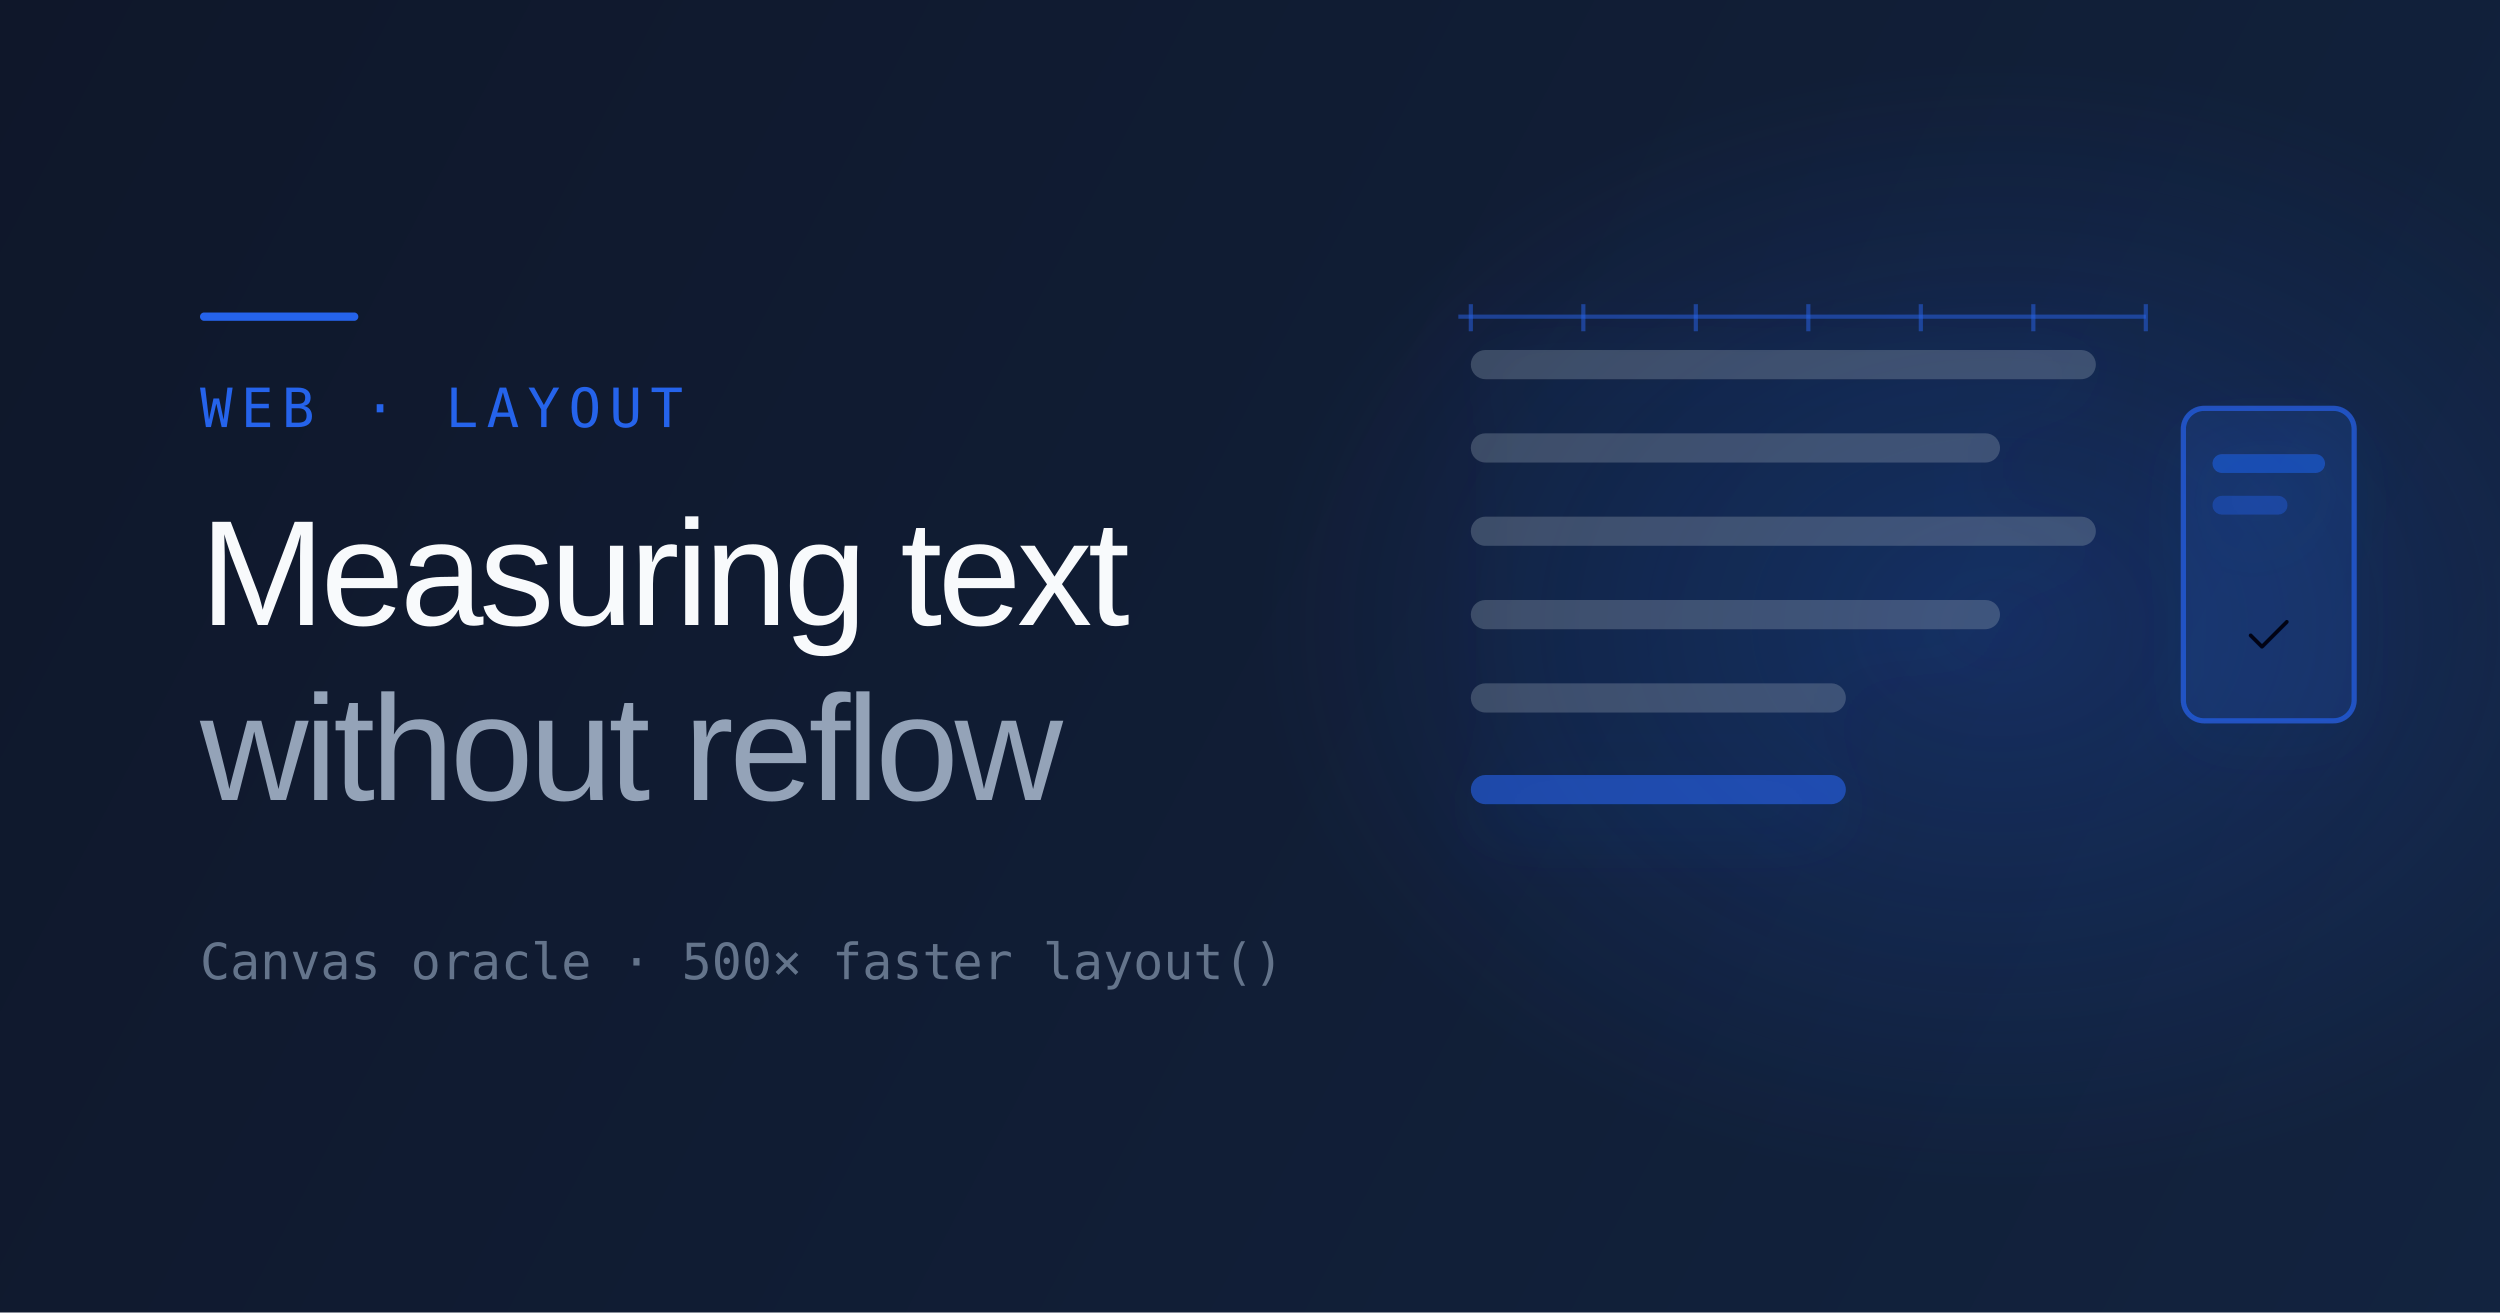
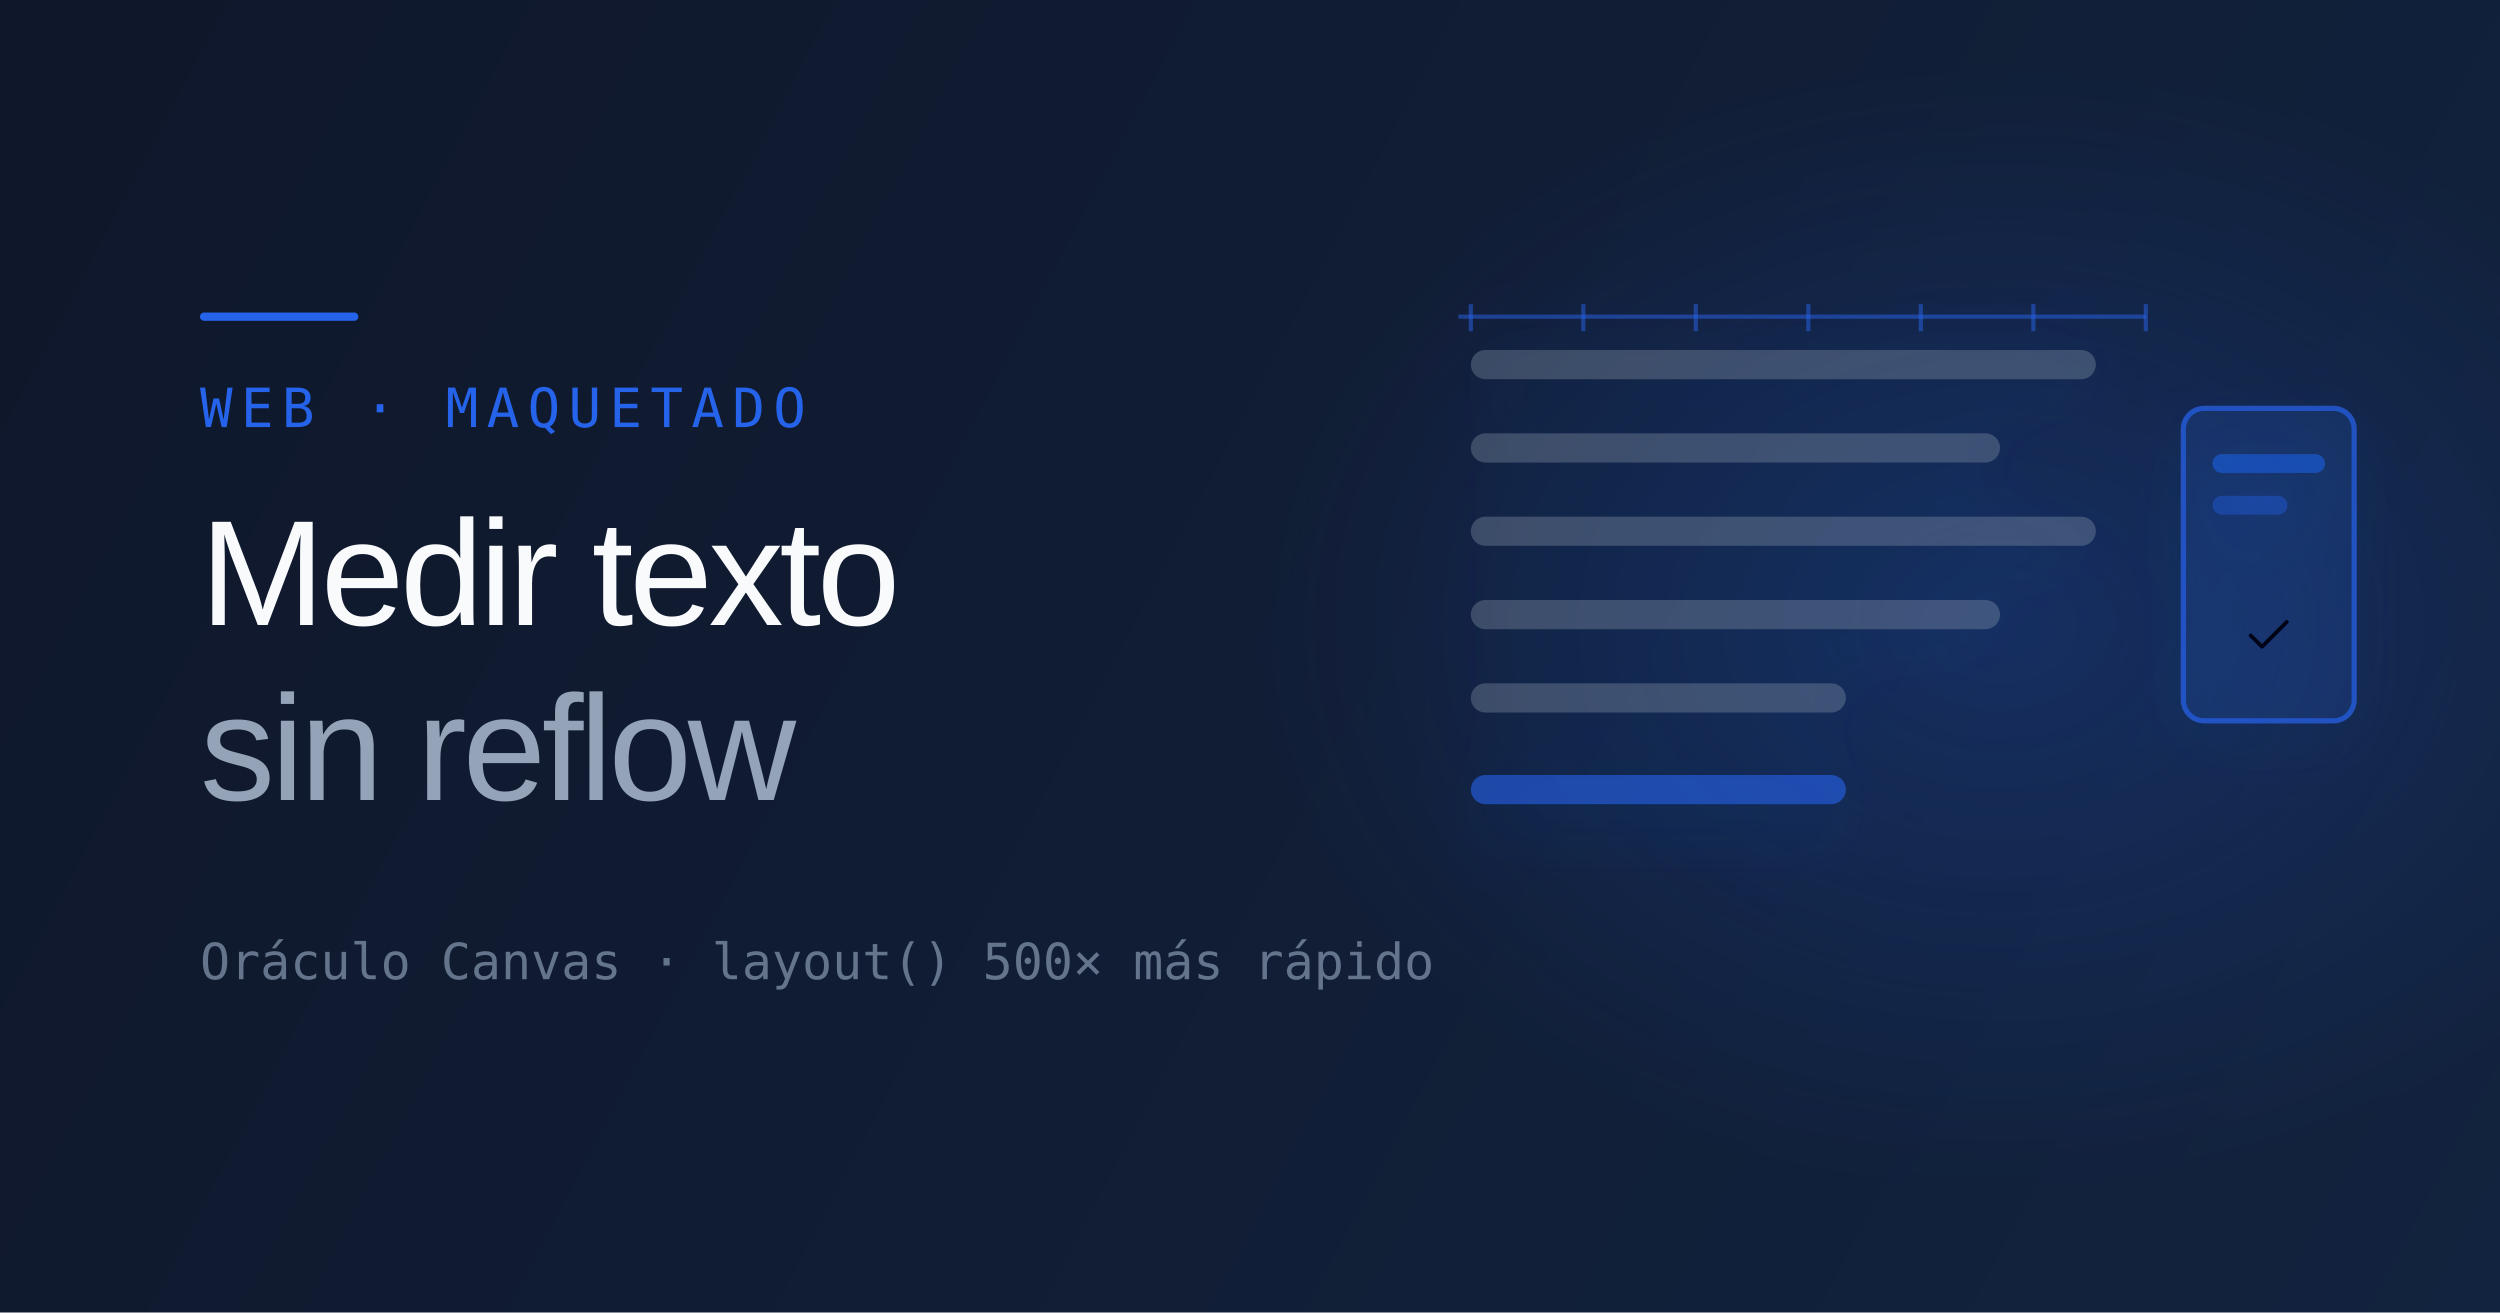
- <svg xmlns="http://www.w3.org/2000/svg" viewBox="0 0 1200 630" fill="none" role="img" aria-label="Pretext banner — measuring text without reflow.">
+ <svg xmlns="http://www.w3.org/2000/svg" viewBox="0 0 1200 630" fill="none" role="img" aria-label="Banner de Pretext — medir texto sin reflow.">
  <defs>
-     <linearGradient id="bg-pretext" x1="0" y1="0" x2="1200" y2="630" gradientUnits="userSpaceOnUse">
+     <linearGradient id="bg-pretext-es" x1="0" y1="0" x2="1200" y2="630" gradientUnits="userSpaceOnUse">
      <stop offset="0%" stop-color="#0F172A" />
      <stop offset="100%" stop-color="#12233F" />
    </linearGradient>
-     <radialGradient id="glow-pretext" cx="50%" cy="50%" r="50%">
+     <radialGradient id="glow-pretext-es" cx="50%" cy="50%" r="50%">
      <stop offset="0%" stop-color="#2563EB" stop-opacity="0.22" />
      <stop offset="100%" stop-color="#2563EB" stop-opacity="0" />
    </radialGradient>
-     <filter id="lift-pretext" x="-30%" y="-30%" width="160%" height="160%">
+     <filter id="lift-pretext-es" x="-30%" y="-30%" width="160%" height="160%">
      <feDropShadow dx="0" dy="10" stdDeviation="18" flood-color="#2563EB" flood-opacity="0.275" />
    </filter>
  </defs>
-   <rect width="1200" height="630" fill="url(#bg-pretext)" />
-   <ellipse cx="960" cy="300" rx="360" ry="270" fill="url(#glow-pretext)" />
-   <g filter="url(#lift-pretext)">
+   <rect width="1200" height="630" fill="url(#bg-pretext-es)" />
+   <ellipse cx="960" cy="300" rx="360" ry="270" fill="url(#glow-pretext-es)" />
+   <g filter="url(#lift-pretext-es)">
    <rect x="706" y="168" width="300" height="14" rx="7" fill="#94A3B8" opacity="0.32" />
    <rect x="706" y="208" width="254" height="14" rx="7" fill="#94A3B8" opacity="0.32" />
    <rect x="706" y="248" width="300" height="14" rx="7" fill="#94A3B8" opacity="0.32" />
    <rect x="706" y="288" width="254" height="14" rx="7" fill="#94A3B8" opacity="0.32" />
    <rect x="706" y="328" width="180" height="14" rx="7" fill="#94A3B8" opacity="0.32" />
    <path d="M700 152 H1030" stroke="#2563EB" stroke-width="2" opacity="0.5" />
    <path d="M706 146 v13" stroke="#2563EB" stroke-width="2" opacity="0.5" />
    <path d="M760 146 v13" stroke="#2563EB" stroke-width="2" opacity="0.5" />
    <path d="M814 146 v13" stroke="#2563EB" stroke-width="2" opacity="0.5" />
    <path d="M868 146 v13" stroke="#2563EB" stroke-width="2" opacity="0.5" />
    <path d="M922 146 v13" stroke="#2563EB" stroke-width="2" opacity="0.5" />
    <path d="M976 146 v13" stroke="#2563EB" stroke-width="2" opacity="0.5" />
    <path d="M1030 146 v13" stroke="#2563EB" stroke-width="2" opacity="0.5" />
    <rect x="1048" y="196" width="82" height="150" rx="10" fill="#2563EB" opacity="0.14" />
    <rect x="1048" y="196" width="82" height="150" rx="10" fill="none" stroke="#2563EB" stroke-width="2.5" opacity="0.7" />
    <rect x="1062" y="218" width="54" height="9" rx="4.5" fill="#2563EB" opacity="0.55" />
    <rect x="1062" y="238" width="36" height="9" rx="4.5" fill="#2563EB" opacity="0.4" />
    <g transform="translate(1076 292) scale(1.083333)" opacity="0.9" fill="none" stroke="#2563EB" stroke-width="1.57" stroke-linecap="round" stroke-linejoin="round">
      <path fill="none" stroke="currentColor" stroke-linecap="round" stroke-linejoin="round" stroke-width="1.7" d="M20 6L9 17l-5-5" />
    </g>
    <rect x="706" y="372" width="180" height="14" rx="7" fill="#2563EB" opacity="0.6" />
  </g>
  <rect x="96" y="150" width="76" height="4" rx="2" fill="#2563EB" />
-   <text x="96" y="205" font-family="'IBM Plex Mono',ui-monospace,monospace" font-size="26" letter-spacing="4" fill="#2563EB">WEB · LAYOUT</text>
-   <text x="96" y="300" font-family="Switzer,'Helvetica Neue',Arial,sans-serif" font-size="72" font-weight="500" letter-spacing="-2" fill="#F8FAFC">Measuring text</text>
-   <text x="96" y="384" font-family="Switzer,'Helvetica Neue',Arial,sans-serif" font-size="72" font-weight="500" letter-spacing="-2" fill="#94A3B8">without reflow</text>
-   <text x="96" y="470" font-family="'IBM Plex Mono',ui-monospace,monospace" font-size="24" fill="#64748B">Canvas oracle · 500× faster layout()</text>
+   <text x="96" y="205" font-family="'IBM Plex Mono',ui-monospace,monospace" font-size="26" letter-spacing="4" fill="#2563EB">WEB · MAQUETADO</text>
+   <text x="96" y="300" font-family="Switzer,'Helvetica Neue',Arial,sans-serif" font-size="72" font-weight="500" letter-spacing="-2" fill="#F8FAFC">Medir texto</text>
+   <text x="96" y="384" font-family="Switzer,'Helvetica Neue',Arial,sans-serif" font-size="72" font-weight="500" letter-spacing="-2" fill="#94A3B8">sin reflow</text>
+   <text x="96" y="470" font-family="'IBM Plex Mono',ui-monospace,monospace" font-size="24" fill="#64748B">Oráculo Canvas · layout() 500× más rápido</text>
</svg>
